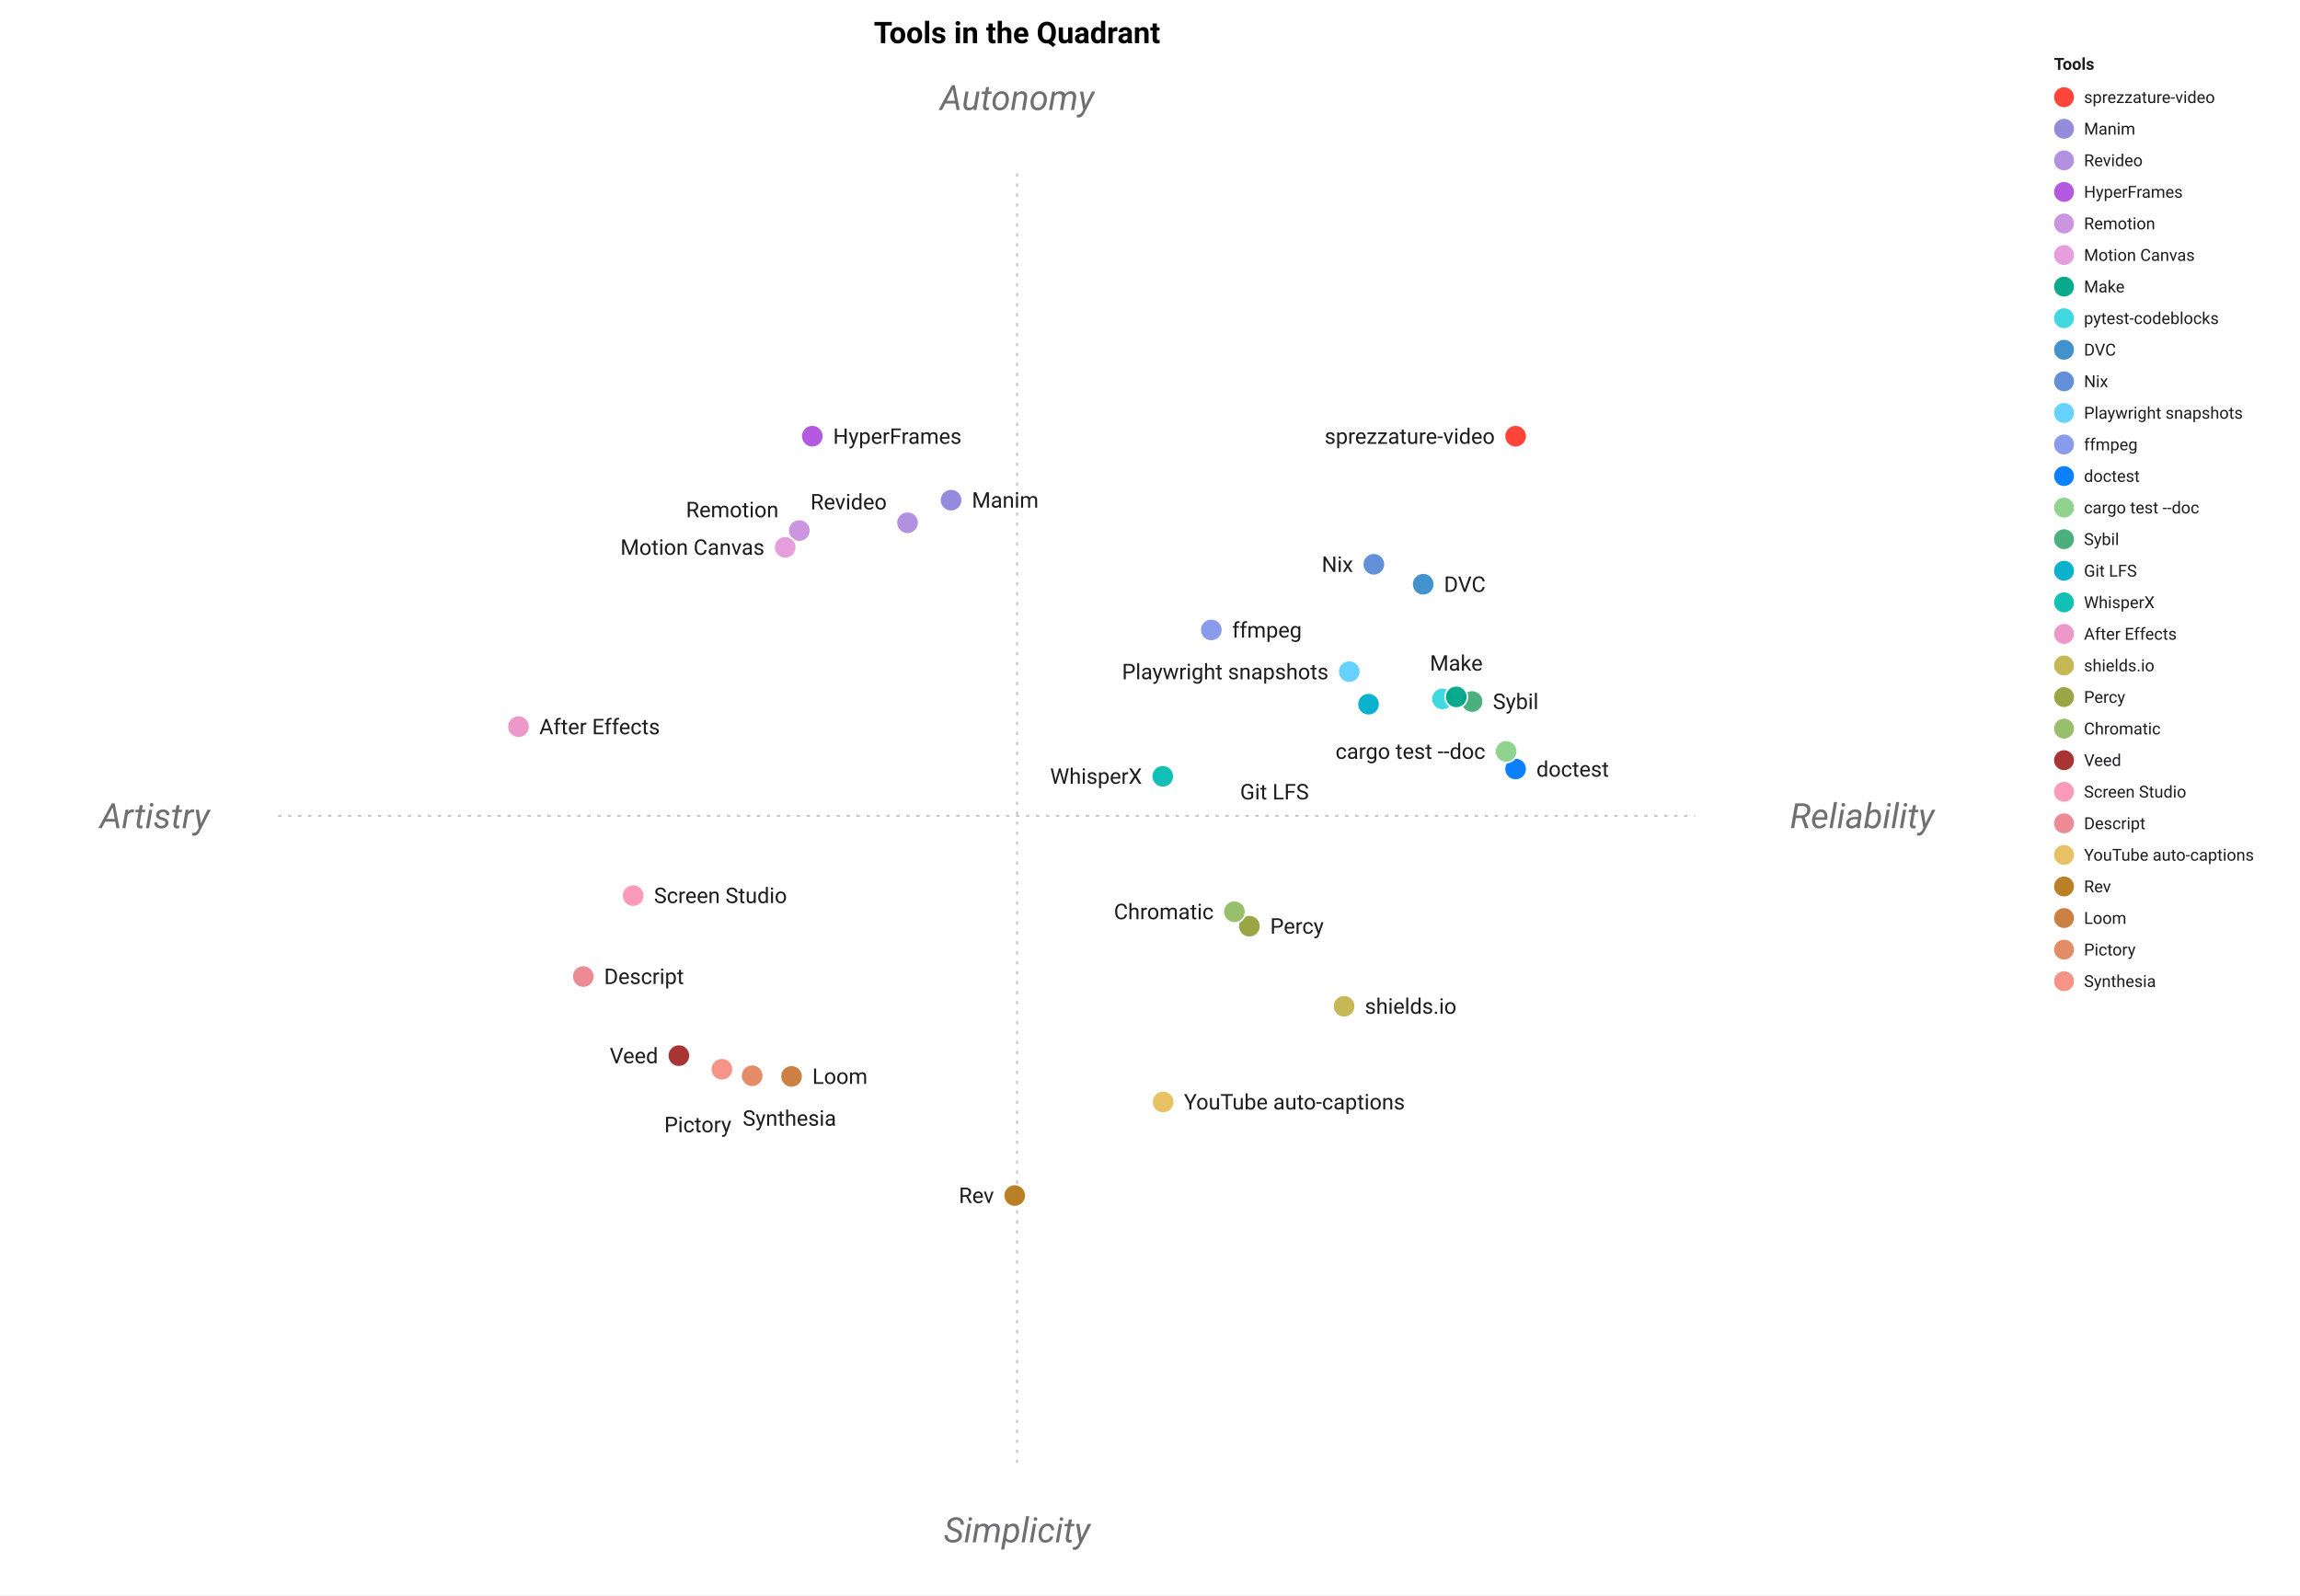
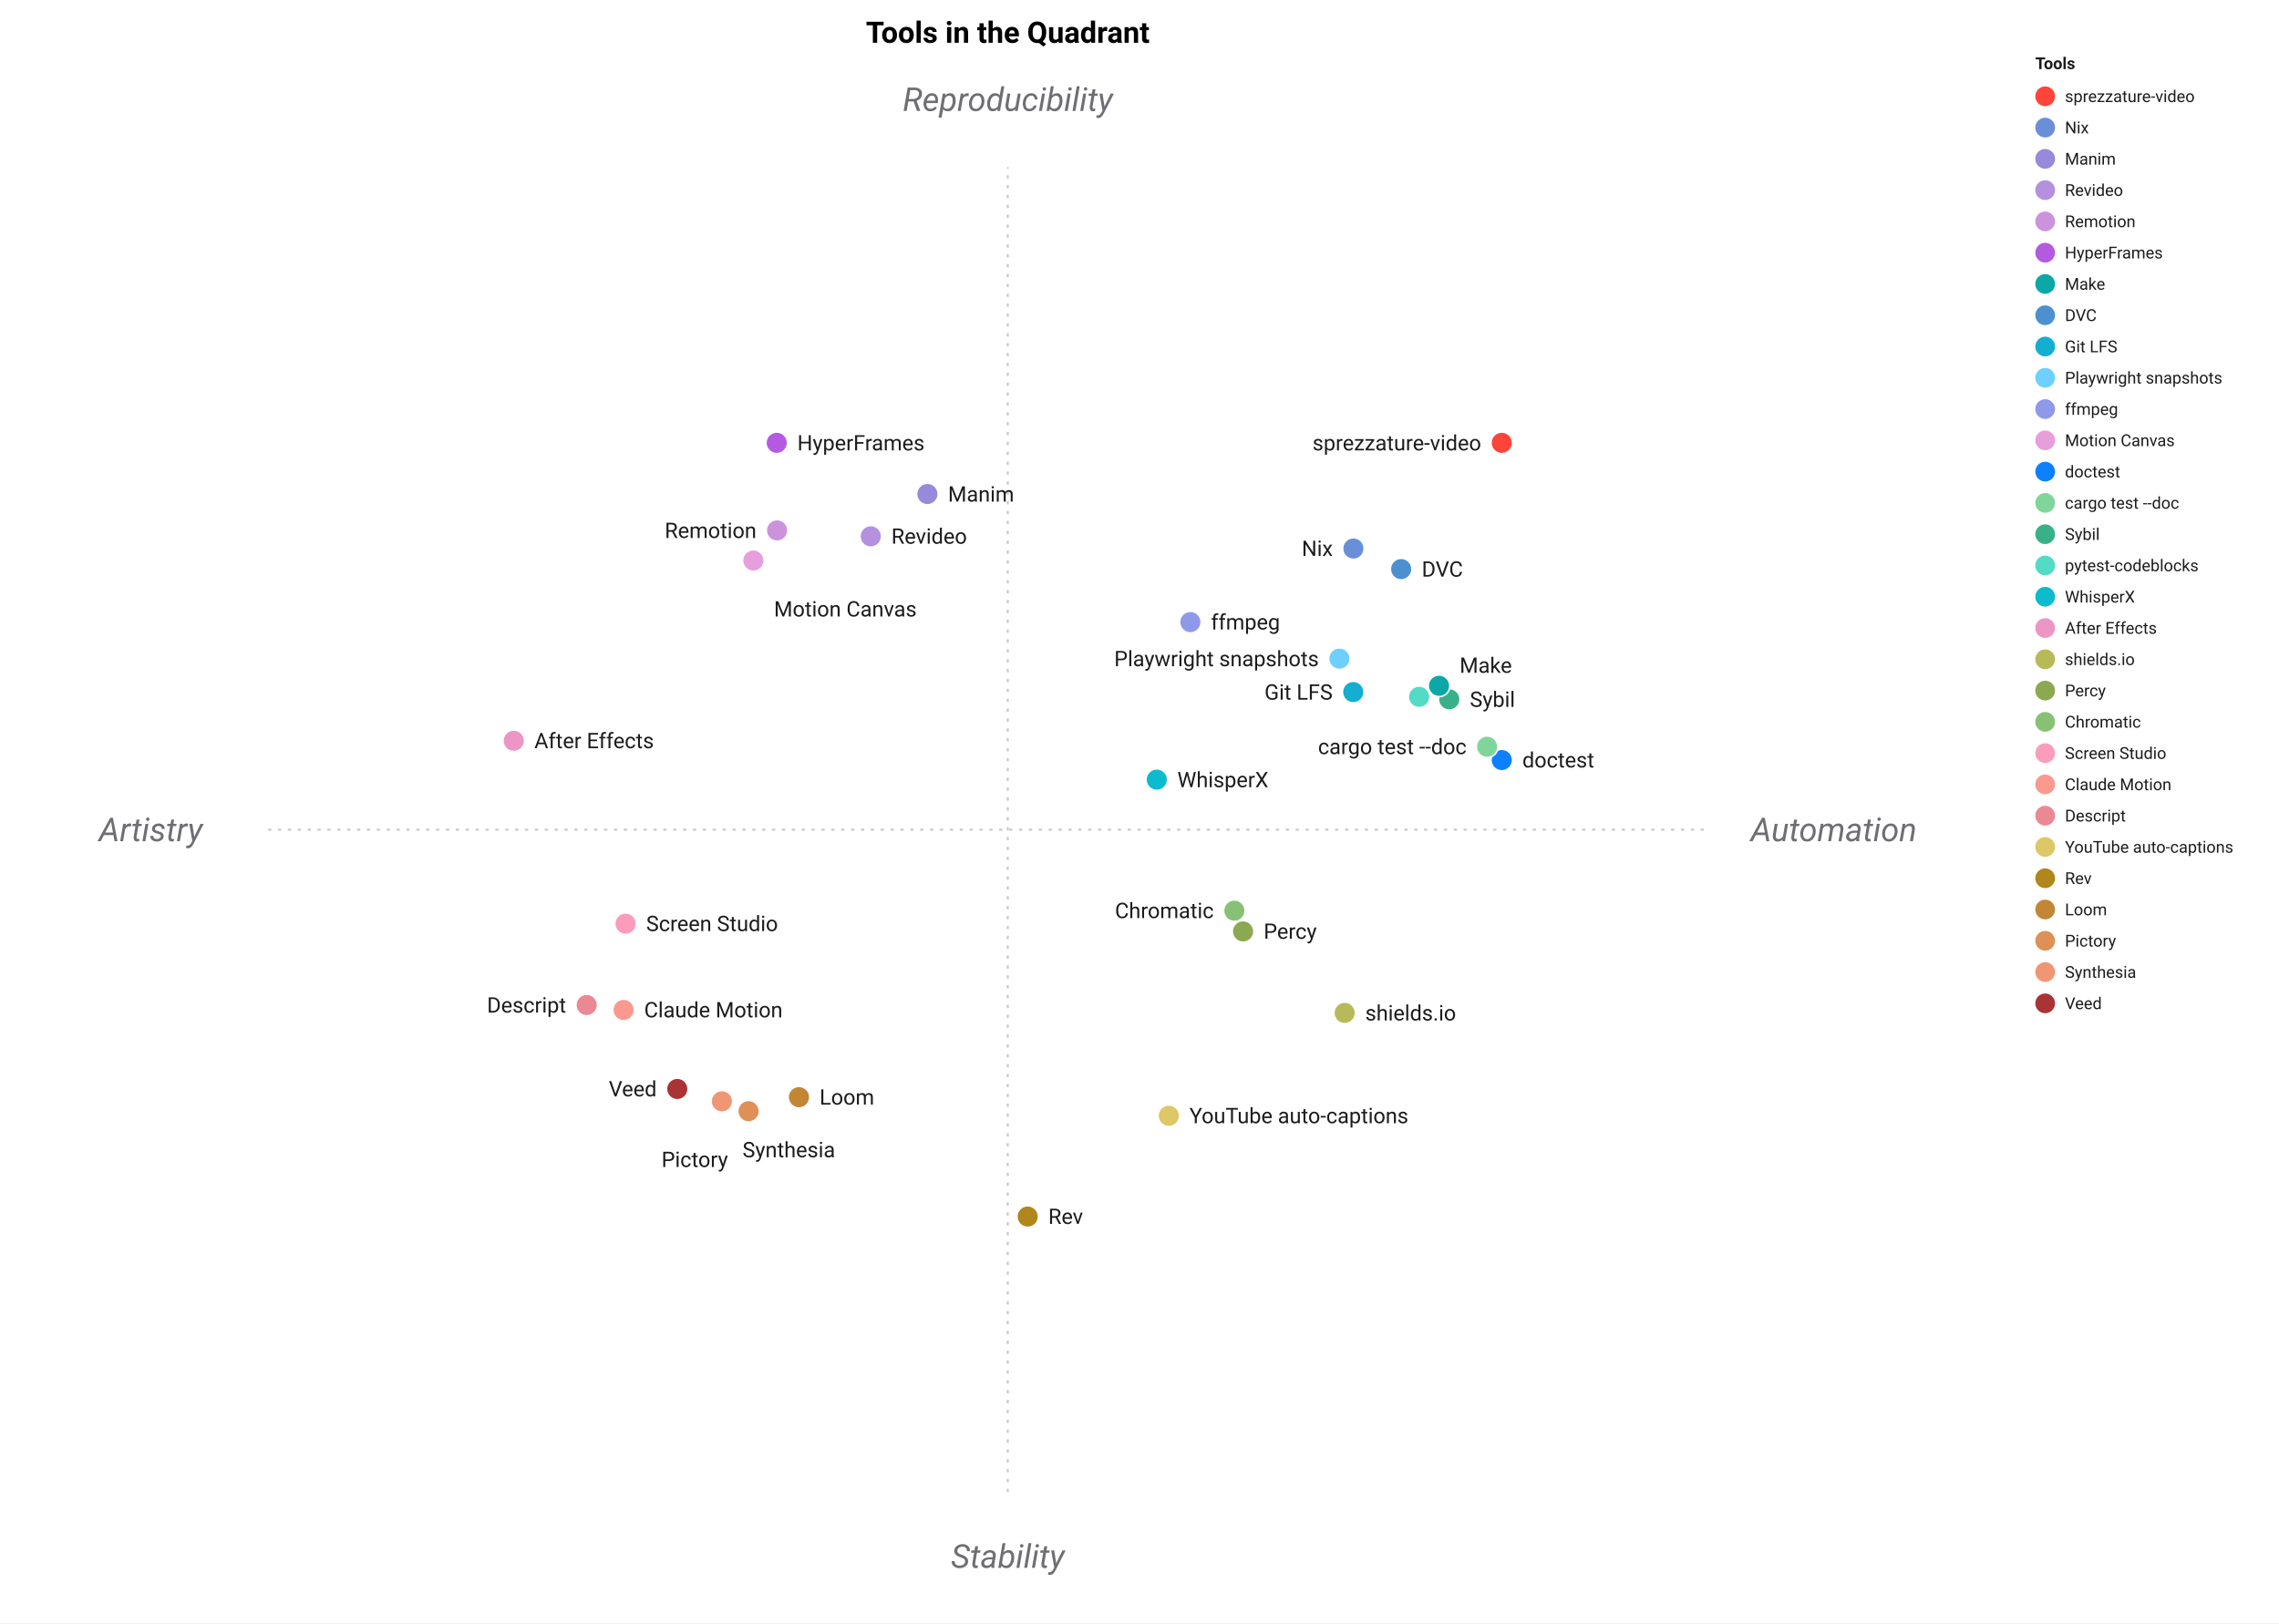
- <svg xmlns="http://www.w3.org/2000/svg" width="1384" height="960" viewBox="0 0 1384 960" role="img" aria-labelledby="sp-title sp-desc" font-family="Roboto, -apple-system, Helvetica, Arial, sans-serif">
-   <rect width="1384" height="960" fill="#FFFFFF" />
+ <svg xmlns="http://www.w3.org/2000/svg" width="1384" height="986" viewBox="0 0 1384 986" role="img" aria-labelledby="sp-title sp-desc" font-family="Roboto, -apple-system, Helvetica, Arial, sans-serif">
+   <rect width="1384" height="986" fill="#FFFFFF" />
  <style>.sp-dot{cursor:pointer}.sp-dot:hover circle,.sp-dot:focus circle{stroke-width:2.4}.sp-dot:hover,.sp-dot:focus{filter:brightness(1.08);outline:none}</style>
-   <line x1="167.4" y1="491.0" x2="1020.0" y2="491.0" stroke="#C7C7CC" stroke-width="1.2" stroke-dasharray="2,4" />
-   <line x1="612.0" y1="880.4" x2="612.0" y2="101.6" stroke="#C7C7CC" stroke-width="1.2" stroke-dasharray="2,4" />
-   <text data-pole="right" x="1164.0" y="498.4" font-size="21" font-style="italic" fill="#6E6E73" text-anchor="end">Reliability</text>
-   <text data-pole="left" x="60.0" y="498.4" font-size="21" font-style="italic" fill="#6E6E73" text-anchor="start">Artistry</text>
-   <text data-pole="top" x="612.0" y="66.2" font-size="21" font-style="italic" fill="#6E6E73" text-anchor="middle">Autonomy</text>
-   <text data-pole="bottom" x="612.0" y="928.2" font-size="21" font-style="italic" fill="#6E6E73" text-anchor="middle">Simplicity</text>
+   <line x1="162.8" y1="504.0" x2="1038.0" y2="504.0" stroke="#C7C7CC" stroke-width="1.2" stroke-dasharray="2,4" />
+   <line x1="612.0" y1="906.4" x2="612.0" y2="101.6" stroke="#C7C7CC" stroke-width="1.2" stroke-dasharray="2,4" />
+   <text data-pole="right" x="1164.0" y="511.0" font-size="20" font-style="italic" fill="#6E6E73" text-anchor="end">Automation</text>
+   <text data-pole="left" x="60.0" y="511.0" font-size="20" font-style="italic" fill="#6E6E73" text-anchor="start">Artistry</text>
+   <text data-pole="top" x="612.0" y="67.4" font-size="20" font-style="italic" fill="#6E6E73" text-anchor="middle">Reproducibility</text>
+   <text data-pole="bottom" x="612.0" y="952.4" font-size="20" font-style="italic" fill="#6E6E73" text-anchor="middle">Stability</text>
  <g class="sp-dot" tabindex="0" role="img" aria-label="Tools: sprezzature-video Produces a finished film: 2 Motion and animation breadth: 1 Visual quality of the result: 2 Checks declared claims against the code: 5 Catches undeclared drift: 5 Captions faithful to the script: 5 Rebuildable from a clean clone: 5 Deterministic output: 3 Local and offline: 5 Free or open: 5 Usable in continuous integration: 5 Runs with no human in the loop: 5 Light to install: 3 Maturity and ecosystem: 1">
-     <circle cx="912.0" cy="262.5" r="6.72" fill="#FF3B30" stroke="white" stroke-width="1" opacity="0.95" />
+     <circle cx="912.0" cy="269.0" r="6.60" fill="#FF3B30" stroke="white" stroke-width="1" opacity="0.95" />
  </g>
-   <text x="899.5" y="267.1" font-size="13" fill="#1C1C1E" text-anchor="end">sprezzature-video</text>
+   <text x="899.5" y="273.6" font-size="13" fill="#1C1C1E" text-anchor="end">sprezzature-video</text>
  <g class="sp-dot" tabindex="0" role="img" aria-label="Tools: Remotion Produces a finished film: 5 Motion and animation breadth: 5 Visual quality of the result: 5 Checks declared claims against the code: 1 Catches undeclared drift: 1 Captions faithful to the script: 2 Rebuildable from a clean clone: 3 Deterministic output: 5 Local and offline: 4 Free or open: 2 Usable in continuous integration: 5 Runs with no human in the loop: 5 Light to install: 2 Maturity and ecosystem: 5">
-     <circle cx="481.0" cy="319.3" r="6.72" fill="#C990DE" stroke="white" stroke-width="1" opacity="0.95" />
+     <circle cx="471.9" cy="322.2" r="6.60" fill="#CA8EDB" stroke="white" stroke-width="1" opacity="0.95" />
  </g>
-   <text x="468.5" y="311.3" font-size="13" fill="#1C1C1E" text-anchor="end">Remotion</text>
+   <text x="459.4" y="326.8" font-size="13" fill="#1C1C1E" text-anchor="end">Remotion</text>
  <g class="sp-dot" tabindex="0" role="img" aria-label="Tools: Motion Canvas Produces a finished film: 5 Motion and animation breadth: 5 Visual quality of the result: 5 Checks declared claims against the code: 1 Catches undeclared drift: 1 Captions faithful to the script: 1 Rebuildable from a clean clone: 3 Deterministic output: 4 Local and offline: 5 Free or open: 5 Usable in continuous integration: 3 Runs with no human in the loop: 3 Light to install: 3 Maturity and ecosystem: 3">
-     <circle cx="472.5" cy="329.4" r="6.72" fill="#E599DB" stroke="white" stroke-width="1" opacity="0.95" />
+     <circle cx="457.5" cy="340.5" r="6.60" fill="#E699DB" stroke="white" stroke-width="1" opacity="0.95" />
  </g>
-   <text x="460.0" y="333.9" font-size="13" fill="#1C1C1E" text-anchor="end">Motion Canvas</text>
+   <text x="470.0" y="374.5" font-size="13" fill="#1C1C1E" text-anchor="start">Motion Canvas</text>
  <g class="sp-dot" tabindex="0" role="img" aria-label="Tools: Revideo Produces a finished film: 5 Motion and animation breadth: 4 Visual quality of the result: 4 Checks declared claims against the code: 1 Catches undeclared drift: 1 Captions faithful to the script: 2 Rebuildable from a clean clone: 3 Deterministic output: 4 Local and offline: 5 Free or open: 5 Usable in continuous integration: 4 Runs with no human in the loop: 5 Light to install: 3 Maturity and ecosystem: 2">
-     <circle cx="546.1" cy="314.6" r="6.72" fill="#AE8CE0" stroke="white" stroke-width="1" opacity="0.95" />
+     <circle cx="528.8" cy="325.8" r="6.60" fill="#B08ADD" stroke="white" stroke-width="1" opacity="0.95" />
  </g>
-   <text x="533.6" y="306.6" font-size="13" fill="#1C1C1E" text-anchor="end">Revideo</text>
+   <text x="541.3" y="330.3" font-size="13" fill="#1C1C1E" text-anchor="start">Revideo</text>
  <g class="sp-dot" tabindex="0" role="img" aria-label="Tools: HyperFrames Produces a finished film: 5 Motion and animation breadth: 5 Visual quality of the result: 5 Checks declared claims against the code: 1 Catches undeclared drift: 1 Captions faithful to the script: 3 Rebuildable from a clean clone: 4 Deterministic output: 5 Local and offline: 4 Free or open: 5 Usable in continuous integration: 4 Runs with no human in the loop: 5 Light to install: 2 Maturity and ecosystem: 3">
-     <circle cx="488.8" cy="262.5" r="6.72" fill="#AF52DE" stroke="white" stroke-width="1" opacity="0.95" />
+     <circle cx="471.7" cy="269.0" r="6.60" fill="#AF52DE" stroke="white" stroke-width="1" opacity="0.95" />
  </g>
-   <text x="501.3" y="267.1" font-size="13" fill="#1C1C1E" text-anchor="start">HyperFrames</text>
+   <text x="484.2" y="273.6" font-size="13" fill="#1C1C1E" text-anchor="start">HyperFrames</text>
  <g class="sp-dot" tabindex="0" role="img" aria-label="Tools: Manim Produces a finished film: 5 Motion and animation breadth: 4 Visual quality of the result: 4 Checks declared claims against the code: 1 Catches undeclared drift: 1 Captions faithful to the script: 1 Rebuildable from a clean clone: 3 Deterministic output: 5 Local and offline: 5 Free or open: 5 Usable in continuous integration: 4 Runs with no human in the loop: 5 Light to install: 2 Maturity and ecosystem: 5">
-     <circle cx="572.3" cy="301.0" r="6.72" fill="#8F85DB" stroke="white" stroke-width="1" opacity="0.95" />
+     <circle cx="563.2" cy="300.1" r="6.60" fill="#9383D9" stroke="white" stroke-width="1" opacity="0.95" />
  </g>
-   <text x="584.8" y="305.5" font-size="13" fill="#1C1C1E" text-anchor="start">Manim</text>
+   <text x="575.7" y="304.7" font-size="13" fill="#1C1C1E" text-anchor="start">Manim</text>
+   <g class="sp-dot" tabindex="0" role="img" aria-label="Tools: Claude Motion Produces a finished film: 5 Motion and animation breadth: 4 Visual quality of the result: 4 Checks declared claims against the code: 1 Catches undeclared drift: 1 Captions faithful to the script: 2 Rebuildable from a clean clone: 1 Deterministic output: 3 Local and offline: 1 Free or open: 1 Usable in continuous integration: 1 Runs with no human in the loop: 2 Light to install: 5 Maturity and ecosystem: 2">
+     <circle cx="378.7" cy="613.5" r="6.60" fill="#FA9588" stroke="white" stroke-width="1" opacity="0.95" />
+   </g>
+   <text x="391.2" y="618.0" font-size="13" fill="#1C1C1E" text-anchor="start">Claude Motion</text>
  <g class="sp-dot" tabindex="0" role="img" aria-label="Tools: After Effects Produces a finished film: 5 Motion and animation breadth: 5 Visual quality of the result: 5 Checks declared claims against the code: 1 Catches undeclared drift: 1 Captions faithful to the script: 2 Rebuildable from a clean clone: 2 Deterministic output: 4 Local and offline: 4 Free or open: 1 Usable in continuous integration: 1 Runs with no human in the loop: 1 Light to install: 1 Maturity and ecosystem: 5">
-     <circle cx="312.0" cy="437.3" r="6.72" fill="#ED93C6" stroke="white" stroke-width="1" opacity="0.95" />
+     <circle cx="312.0" cy="450.0" r="6.60" fill="#EB91C3" stroke="white" stroke-width="1" opacity="0.95" />
  </g>
-   <text x="324.5" y="441.9" font-size="13" fill="#1C1C1E" text-anchor="start">After Effects</text>
+   <text x="324.5" y="454.5" font-size="13" fill="#1C1C1E" text-anchor="start">After Effects</text>
  <g class="sp-dot" tabindex="0" role="img" aria-label="Tools: ffmpeg Produces a finished film: 4 Motion and animation breadth: 2 Visual quality of the result: 2 Checks declared claims against the code: 1 Catches undeclared drift: 1 Captions faithful to the script: 1 Rebuildable from a clean clone: 3 Deterministic output: 5 Local and offline: 5 Free or open: 5 Usable in continuous integration: 5 Runs with no human in the loop: 5 Light to install: 4 Maturity and ecosystem: 5">
-     <circle cx="728.9" cy="379.1" r="6.72" fill="#8496EA" stroke="white" stroke-width="1" opacity="0.95" />
+     <circle cx="722.9" cy="377.9" r="6.60" fill="#8994E9" stroke="white" stroke-width="1" opacity="0.95" />
  </g>
-   <text x="741.4" y="383.7" font-size="13" fill="#1C1C1E" text-anchor="start">ffmpeg</text>
+   <text x="735.4" y="382.4" font-size="13" fill="#1C1C1E" text-anchor="start">ffmpeg</text>
  <g class="sp-dot" tabindex="0" role="img" aria-label="Tools: Descript Produces a finished film: 5 Motion and animation breadth: 3 Visual quality of the result: 4 Checks declared claims against the code: 1 Catches undeclared drift: 1 Captions faithful to the script: 3 Rebuildable from a clean clone: 1 Deterministic output: 2 Local and offline: 1 Free or open: 1 Usable in continuous integration: 1 Runs with no human in the loop: 2 Light to install: 2 Maturity and ecosystem: 4">
-     <circle cx="351.0" cy="587.7" r="6.72" fill="#EB858F" stroke="white" stroke-width="1" opacity="0.95" />
+     <circle cx="356.3" cy="610.5" r="6.60" fill="#E9838E" stroke="white" stroke-width="1" opacity="0.95" />
  </g>
-   <text x="363.5" y="592.2" font-size="13" fill="#1C1C1E" text-anchor="start">Descript</text>
+   <text x="343.8" y="615.1" font-size="13" fill="#1C1C1E" text-anchor="end">Descript</text>
  <g class="sp-dot" tabindex="0" role="img" aria-label="Tools: Screen Studio Produces a finished film: 5 Motion and animation breadth: 2 Visual quality of the result: 5 Checks declared claims against the code: 1 Catches undeclared drift: 1 Captions faithful to the script: 2 Rebuildable from a clean clone: 1 Deterministic output: 3 Local and offline: 4 Free or open: 1 Usable in continuous integration: 1 Runs with no human in the loop: 1 Light to install: 3 Maturity and ecosystem: 3">
-     <circle cx="381.0" cy="539.0" r="6.72" fill="#FB96B6" stroke="white" stroke-width="1" opacity="0.95" />
+     <circle cx="379.9" cy="561.1" r="6.60" fill="#FB97B7" stroke="white" stroke-width="1" opacity="0.95" />
  </g>
-   <text x="393.5" y="543.5" font-size="13" fill="#1C1C1E" text-anchor="start">Screen Studio</text>
+   <text x="392.4" y="565.6" font-size="13" fill="#1C1C1E" text-anchor="start">Screen Studio</text>
  <g class="sp-dot" tabindex="0" role="img" aria-label="Tools: Loom Produces a finished film: 5 Motion and animation breadth: 1 Visual quality of the result: 3 Checks declared claims against the code: 1 Catches undeclared drift: 1 Captions faithful to the script: 2 Rebuildable from a clean clone: 1 Deterministic output: 3 Local and offline: 1 Free or open: 2 Usable in continuous integration: 1 Runs with no human in the loop: 1 Light to install: 4 Maturity and ecosystem: 5">
-     <circle cx="476.3" cy="647.8" r="6.72" fill="#C87B3A" stroke="white" stroke-width="1" opacity="0.95" />
+     <circle cx="485.2" cy="666.5" r="6.60" fill="#C0802B" stroke="white" stroke-width="1" opacity="0.95" />
  </g>
-   <text x="488.8" y="652.3" font-size="13" fill="#1C1C1E" text-anchor="start">Loom</text>
+   <text x="497.7" y="671.0" font-size="13" fill="#1C1C1E" text-anchor="start">Loom</text>
  <g class="sp-dot" tabindex="0" role="img" aria-label="Tools: Veed Produces a finished film: 5 Motion and animation breadth: 3 Visual quality of the result: 4 Checks declared claims against the code: 1 Catches undeclared drift: 1 Captions faithful to the script: 3 Rebuildable from a clean clone: 1 Deterministic output: 2 Local and offline: 1 Free or open: 2 Usable in continuous integration: 1 Runs with no human in the loop: 2 Light to install: 5 Maturity and ecosystem: 4">
-     <circle cx="408.5" cy="635.3" r="6.72" fill="#A52A2A" stroke="white" stroke-width="1" opacity="0.95" />
+     <circle cx="411.3" cy="661.5" r="6.60" fill="#A52A2A" stroke="white" stroke-width="1" opacity="0.95" />
  </g>
-   <text x="396.0" y="639.9" font-size="13" fill="#1C1C1E" text-anchor="end">Veed</text>
+   <text x="398.8" y="666.0" font-size="13" fill="#1C1C1E" text-anchor="end">Veed</text>
  <g class="sp-dot" tabindex="0" role="img" aria-label="Tools: Pictory Produces a finished film: 5 Motion and animation breadth: 2 Visual quality of the result: 3 Checks declared claims against the code: 1 Catches undeclared drift: 1 Captions faithful to the script: 3 Rebuildable from a clean clone: 1 Deterministic output: 2 Local and offline: 1 Free or open: 1 Usable in continuous integration: 1 Runs with no human in the loop: 3 Light to install: 5 Maturity and ecosystem: 3">
-     <circle cx="452.6" cy="647.4" r="6.72" fill="#E28660" stroke="white" stroke-width="1" opacity="0.95" />
+     <circle cx="454.6" cy="675.0" r="6.60" fill="#DC8A4F" stroke="white" stroke-width="1" opacity="0.95" />
  </g>
-   <text x="440.1" y="681.4" font-size="13" fill="#1C1C1E" text-anchor="end">Pictory</text>
+   <text x="442.1" y="708.9" font-size="13" fill="#1C1C1E" text-anchor="end">Pictory</text>
  <g class="sp-dot" tabindex="0" role="img" aria-label="Tools: Synthesia Produces a finished film: 5 Motion and animation breadth: 2 Visual quality of the result: 4 Checks declared claims against the code: 1 Catches undeclared drift: 1 Captions faithful to the script: 4 Rebuildable from a clean clone: 1 Deterministic output: 2 Local and offline: 1 Free or open: 1 Usable in continuous integration: 2 Runs with no human in the loop: 3 Light to install: 5 Maturity and ecosystem: 4">
-     <circle cx="434.4" cy="643.5" r="6.72" fill="#F48F81" stroke="white" stroke-width="1" opacity="0.95" />
+     <circle cx="438.4" cy="669.0" r="6.60" fill="#F0916D" stroke="white" stroke-width="1" opacity="0.95" />
  </g>
-   <text x="446.9" y="677.5" font-size="13" fill="#1C1C1E" text-anchor="start">Synthesia</text>
+   <text x="450.9" y="703.0" font-size="13" fill="#1C1C1E" text-anchor="start">Synthesia</text>
  <g class="sp-dot" tabindex="0" role="img" aria-label="Tools: doctest Produces a finished film: 1 Motion and animation breadth: 1 Visual quality of the result: 1 Checks declared claims against the code: 5 Catches undeclared drift: 1 Captions faithful to the script: 1 Rebuildable from a clean clone: 2 Deterministic output: 5 Local and offline: 5 Free or open: 5 Usable in continuous integration: 5 Runs with no human in the loop: 5 Light to install: 5 Maturity and ecosystem: 5">
-     <circle cx="912.0" cy="462.8" r="6.72" fill="#007AFF" stroke="white" stroke-width="1" opacity="0.95" />
+     <circle cx="912.0" cy="461.7" r="6.60" fill="#007AFF" stroke="white" stroke-width="1" opacity="0.95" />
  </g>
-   <text x="924.5" y="467.4" font-size="13" fill="#1C1C1E" text-anchor="start">doctest</text>
+   <text x="924.5" y="466.2" font-size="13" fill="#1C1C1E" text-anchor="start">doctest</text>
  <g class="sp-dot" tabindex="0" role="img" aria-label="Tools: Sybil Produces a finished film: 1 Motion and animation breadth: 1 Visual quality of the result: 1 Checks declared claims against the code: 5 Catches undeclared drift: 1 Captions faithful to the script: 1 Rebuildable from a clean clone: 2 Deterministic output: 5 Local and offline: 5 Free or open: 5 Usable in continuous integration: 5 Runs with no human in the loop: 5 Light to install: 4 Maturity and ecosystem: 3">
-     <circle cx="885.8" cy="422.2" r="6.72" fill="#43AC78" stroke="white" stroke-width="1" opacity="0.95" />
+     <circle cx="880.1" cy="424.8" r="6.60" fill="#2EAD83" stroke="white" stroke-width="1" opacity="0.95" />
  </g>
-   <text x="898.3" y="426.7" font-size="13" fill="#1C1C1E" text-anchor="start">Sybil</text>
+   <text x="892.6" y="429.4" font-size="13" fill="#1C1C1E" text-anchor="start">Sybil</text>
  <g class="sp-dot" tabindex="0" role="img" aria-label="Tools: pytest-codeblocks Produces a finished film: 1 Motion and animation breadth: 1 Visual quality of the result: 1 Checks declared claims against the code: 4 Catches undeclared drift: 1 Captions faithful to the script: 1 Rebuildable from a clean clone: 2 Deterministic output: 5 Local and offline: 5 Free or open: 5 Usable in continuous integration: 5 Runs with no human in the loop: 5 Light to install: 4 Maturity and ecosystem: 3">
-     <circle cx="868.0" cy="420.6" r="6.72" fill="#39D6E1" stroke="white" stroke-width="1" opacity="0.95" />
+     <circle cx="861.8" cy="423.3" r="6.60" fill="#4BD9C2" stroke="white" stroke-width="1" opacity="0.95" />
  </g>
  <g class="sp-dot" tabindex="0" role="img" aria-label="Tools: cargo test --doc Produces a finished film: 1 Motion and animation breadth: 1 Visual quality of the result: 1 Checks declared claims against the code: 5 Catches undeclared drift: 1 Captions faithful to the script: 1 Rebuildable from a clean clone: 2 Deterministic output: 5 Local and offline: 5 Free or open: 5 Usable in continuous integration: 5 Runs with no human in the loop: 5 Light to install: 5 Maturity and ecosystem: 4">
-     <circle cx="906.3" cy="452.2" r="6.72" fill="#89D188" stroke="white" stroke-width="1" opacity="0.95" />
+     <circle cx="903.1" cy="453.6" r="6.60" fill="#7AD495" stroke="white" stroke-width="1" opacity="0.95" />
  </g>
-   <text x="893.8" y="456.7" font-size="13" fill="#1C1C1E" text-anchor="end">cargo test --doc</text>
+   <text x="890.6" y="458.1" font-size="13" fill="#1C1C1E" text-anchor="end">cargo test --doc</text>
  <g class="sp-dot" tabindex="0" role="img" aria-label="Tools: Playwright snapshots Produces a finished film: 1 Motion and animation breadth: 1 Visual quality of the result: 1 Checks declared claims against the code: 2 Catches undeclared drift: 2 Captions faithful to the script: 1 Rebuildable from a clean clone: 3 Deterministic output: 4 Local and offline: 5 Free or open: 5 Usable in continuous integration: 5 Runs with no human in the loop: 4 Light to install: 2 Maturity and ecosystem: 5">
-     <circle cx="811.9" cy="404.2" r="6.72" fill="#5ED0FF" stroke="white" stroke-width="1" opacity="0.95" />
+     <circle cx="813.4" cy="400.1" r="6.60" fill="#67CEFF" stroke="white" stroke-width="1" opacity="0.95" />
  </g>
-   <text x="799.4" y="408.8" font-size="13" fill="#1C1C1E" text-anchor="end">Playwright snapshots</text>
+   <text x="800.9" y="404.7" font-size="13" fill="#1C1C1E" text-anchor="end">Playwright snapshots</text>
  <g class="sp-dot" tabindex="0" role="img" aria-label="Tools: Percy Produces a finished film: 1 Motion and animation breadth: 1 Visual quality of the result: 1 Checks declared claims against the code: 2 Catches undeclared drift: 2 Captions faithful to the script: 1 Rebuildable from a clean clone: 2 Deterministic output: 4 Local and offline: 1 Free or open: 2 Usable in continuous integration: 5 Runs with no human in the loop: 3 Light to install: 4 Maturity and ecosystem: 4">
-     <circle cx="751.8" cy="557.4" r="6.72" fill="#95A13C" stroke="white" stroke-width="1" opacity="0.95" />
+     <circle cx="754.9" cy="565.8" r="6.60" fill="#86A447" stroke="white" stroke-width="1" opacity="0.95" />
  </g>
-   <text x="764.3" y="561.9" font-size="13" fill="#1C1C1E" text-anchor="start">Percy</text>
+   <text x="767.4" y="570.3" font-size="13" fill="#1C1C1E" text-anchor="start">Percy</text>
  <g class="sp-dot" tabindex="0" role="img" aria-label="Tools: Chromatic Produces a finished film: 1 Motion and animation breadth: 1 Visual quality of the result: 1 Checks declared claims against the code: 2 Catches undeclared drift: 2 Captions faithful to the script: 1 Rebuildable from a clean clone: 2 Deterministic output: 4 Local and offline: 1 Free or open: 2 Usable in continuous integration: 5 Runs with no human in the loop: 3 Light to install: 3 Maturity and ecosystem: 5">
-     <circle cx="742.8" cy="548.7" r="6.72" fill="#93BC64" stroke="white" stroke-width="1" opacity="0.95" />
+     <circle cx="749.6" cy="553.2" r="6.60" fill="#82BE6F" stroke="white" stroke-width="1" opacity="0.95" />
  </g>
-   <text x="730.3" y="553.2" font-size="13" fill="#1C1C1E" text-anchor="end">Chromatic</text>
+   <text x="737.1" y="557.7" font-size="13" fill="#1C1C1E" text-anchor="end">Chromatic</text>
  <g class="sp-dot" tabindex="0" role="img" aria-label="Tools: shields.io Produces a finished film: 1 Motion and animation breadth: 1 Visual quality of the result: 1 Checks declared claims against the code: 4 Catches undeclared drift: 1 Captions faithful to the script: 1 Rebuildable from a clean clone: 2 Deterministic output: 2 Local and offline: 2 Free or open: 5 Usable in continuous integration: 2 Runs with no human in the loop: 5 Light to install: 5 Maturity and ecosystem: 5">
-     <circle cx="808.8" cy="605.6" r="6.72" fill="#C3B44C" stroke="white" stroke-width="1" opacity="0.95" />
+     <circle cx="816.6" cy="615.3" r="6.60" fill="#B4B751" stroke="white" stroke-width="1" opacity="0.95" />
  </g>
-   <text x="821.3" y="610.1" font-size="13" fill="#1C1C1E" text-anchor="start">shields.io</text>
+   <text x="829.1" y="619.9" font-size="13" fill="#1C1C1E" text-anchor="start">shields.io</text>
  <g class="sp-dot" tabindex="0" role="img" aria-label="Tools: DVC Produces a finished film: 1 Motion and animation breadth: 1 Visual quality of the result: 1 Checks declared claims against the code: 1 Catches undeclared drift: 4 Captions faithful to the script: 1 Rebuildable from a clean clone: 5 Deterministic output: 5 Local and offline: 4 Free or open: 5 Usable in continuous integration: 4 Runs with no human in the loop: 5 Light to install: 3 Maturity and ecosystem: 4">
-     <circle cx="856.4" cy="351.6" r="6.72" fill="#398DCC" stroke="white" stroke-width="1" opacity="0.95" />
+     <circle cx="850.9" cy="345.7" r="6.60" fill="#438BCE" stroke="white" stroke-width="1" opacity="0.95" />
  </g>
-   <text x="868.9" y="356.2" font-size="13" fill="#1C1C1E" text-anchor="start">DVC</text>
+   <text x="863.4" y="350.3" font-size="13" fill="#1C1C1E" text-anchor="start">DVC</text>
  <g class="sp-dot" tabindex="0" role="img" aria-label="Tools: Git LFS Produces a finished film: 1 Motion and animation breadth: 1 Visual quality of the result: 1 Checks declared claims against the code: 1 Catches undeclared drift: 1 Captions faithful to the script: 1 Rebuildable from a clean clone: 4 Deterministic output: 5 Local and offline: 4 Free or open: 5 Usable in continuous integration: 4 Runs with no human in the loop: 5 Light to install: 4 Maturity and ecosystem: 5">
-     <circle cx="823.5" cy="423.8" r="6.72" fill="#00ADCB" stroke="white" stroke-width="1" opacity="0.95" />
+     <circle cx="821.8" cy="420.4" r="6.60" fill="#07AAD0" stroke="white" stroke-width="1" opacity="0.95" />
  </g>
-   <text x="787.6" y="481.1" font-size="13" fill="#1C1C1E" text-anchor="end">Git LFS</text>
+   <text x="809.3" y="425.0" font-size="13" fill="#1C1C1E" text-anchor="end">Git LFS</text>
  <g class="sp-dot" tabindex="0" role="img" aria-label="Tools: Make Produces a finished film: 2 Motion and animation breadth: 1 Visual quality of the result: 1 Checks declared claims against the code: 2 Catches undeclared drift: 3 Captions faithful to the script: 1 Rebuildable from a clean clone: 4 Deterministic output: 4 Local and offline: 5 Free or open: 5 Usable in continuous integration: 5 Runs with no human in the loop: 5 Light to install: 5 Maturity and ecosystem: 5">
-     <circle cx="876.3" cy="419.4" r="6.72" fill="#00A686" stroke="white" stroke-width="1" opacity="0.95" />
+     <circle cx="873.9" cy="416.6" r="6.60" fill="#00A4A3" stroke="white" stroke-width="1" opacity="0.95" />
  </g>
-   <text x="876.3" y="403.6" font-size="13" fill="#1C1C1E" text-anchor="middle">Make</text>
+   <text x="886.4" y="408.7" font-size="13" fill="#1C1C1E" text-anchor="start">Make</text>
  <g class="sp-dot" tabindex="0" role="img" aria-label="Tools: Nix Produces a finished film: 1 Motion and animation breadth: 1 Visual quality of the result: 1 Checks declared claims against the code: 1 Catches undeclared drift: 3 Captions faithful to the script: 1 Rebuildable from a clean clone: 5 Deterministic output: 5 Local and offline: 4 Free or open: 5 Usable in continuous integration: 4 Runs with no human in the loop: 5 Light to install: 2 Maturity and ecosystem: 4">
-     <circle cx="826.7" cy="339.6" r="6.72" fill="#5B8BD6" stroke="white" stroke-width="1" opacity="0.95" />
+     <circle cx="821.9" cy="333.2" r="6.60" fill="#6289D7" stroke="white" stroke-width="1" opacity="0.95" />
  </g>
-   <text x="814.2" y="344.2" font-size="13" fill="#1C1C1E" text-anchor="end">Nix</text>
+   <text x="809.4" y="337.7" font-size="13" fill="#1C1C1E" text-anchor="end">Nix</text>
  <g class="sp-dot" tabindex="0" role="img" aria-label="Tools: WhisperX Produces a finished film: 1 Motion and animation breadth: 1 Visual quality of the result: 1 Checks declared claims against the code: 1 Catches undeclared drift: 1 Captions faithful to the script: 4 Rebuildable from a clean clone: 2 Deterministic output: 3 Local and offline: 5 Free or open: 5 Usable in continuous integration: 3 Runs with no human in the loop: 5 Light to install: 2 Maturity and ecosystem: 4">
-     <circle cx="699.7" cy="467.2" r="6.72" fill="#06BDB2" stroke="white" stroke-width="1" opacity="0.95" />
+     <circle cx="702.5" cy="473.6" r="6.60" fill="#00B8CC" stroke="white" stroke-width="1" opacity="0.95" />
  </g>
-   <text x="687.2" y="471.7" font-size="13" fill="#1C1C1E" text-anchor="end">WhisperX</text>
+   <text x="715.0" y="478.2" font-size="13" fill="#1C1C1E" text-anchor="start">WhisperX</text>
  <g class="sp-dot" tabindex="0" role="img" aria-label="Tools: Rev Produces a finished film: 1 Motion and animation breadth: 1 Visual quality of the result: 1 Checks declared claims against the code: 1 Catches undeclared drift: 1 Captions faithful to the script: 3 Rebuildable from a clean clone: 1 Deterministic output: 2 Local and offline: 1 Free or open: 1 Usable in continuous integration: 2 Runs with no human in the loop: 2 Light to install: 5 Maturity and ecosystem: 5">
-     <circle cx="610.6" cy="719.5" r="6.72" fill="#B77A1D" stroke="white" stroke-width="1" opacity="0.95" />
+     <circle cx="624.1" cy="739.0" r="6.60" fill="#AD8011" stroke="white" stroke-width="1" opacity="0.95" />
  </g>
-   <text x="598.1" y="724.0" font-size="13" fill="#1C1C1E" text-anchor="end">Rev</text>
+   <text x="636.6" y="743.5" font-size="13" fill="#1C1C1E" text-anchor="start">Rev</text>
  <g class="sp-dot" tabindex="0" role="img" aria-label="Tools: YouTube auto-captions Produces a finished film: 1 Motion and animation breadth: 1 Visual quality of the result: 1 Checks declared claims against the code: 1 Catches undeclared drift: 1 Captions faithful to the script: 2 Rebuildable from a clean clone: 1 Deterministic output: 2 Local and offline: 1 Free or open: 4 Usable in continuous integration: 1 Runs with no human in the loop: 5 Light to install: 5 Maturity and ecosystem: 5">
-     <circle cx="699.9" cy="663.2" r="6.72" fill="#E8BE5D" stroke="white" stroke-width="1" opacity="0.95" />
+     <circle cx="709.8" cy="677.8" r="6.60" fill="#DBC45E" stroke="white" stroke-width="1" opacity="0.95" />
  </g>
-   <text x="712.4" y="667.7" font-size="13" fill="#1C1C1E" text-anchor="start">YouTube auto-captions</text>
+   <text x="722.3" y="682.3" font-size="13" fill="#1C1C1E" text-anchor="start">YouTube auto-captions</text>
  <text x="1236.0" y="42.0" font-size="10" font-weight="700" fill="#1C1C1E">Tools</text>
  <circle cx="1242.0" cy="58.5" r="6" fill="#FF3B30" opacity="0.95" />
  <text x="1254.0" y="62.0" font-size="10" fill="#1C1C1E">sprezzature-video</text>
-   <circle cx="1242.0" cy="77.5" r="6" fill="#8F85DB" opacity="0.95" />
-   <text x="1254.0" y="81.0" font-size="10" fill="#1C1C1E">Manim</text>
-   <circle cx="1242.0" cy="96.5" r="6" fill="#AE8CE0" opacity="0.95" />
-   <text x="1254.0" y="100.0" font-size="10" fill="#1C1C1E">Revideo</text>
-   <circle cx="1242.0" cy="115.5" r="6" fill="#AF52DE" opacity="0.95" />
-   <text x="1254.0" y="119.0" font-size="10" fill="#1C1C1E">HyperFrames</text>
-   <circle cx="1242.0" cy="134.5" r="6" fill="#C990DE" opacity="0.95" />
+   <circle cx="1242.0" cy="77.5" r="6" fill="#6289D7" opacity="0.95" />
+   <text x="1254.0" y="81.0" font-size="10" fill="#1C1C1E">Nix</text>
+   <circle cx="1242.0" cy="96.5" r="6" fill="#9383D9" opacity="0.95" />
+   <text x="1254.0" y="100.0" font-size="10" fill="#1C1C1E">Manim</text>
+   <circle cx="1242.0" cy="115.5" r="6" fill="#B08ADD" opacity="0.95" />
+   <text x="1254.0" y="119.0" font-size="10" fill="#1C1C1E">Revideo</text>
+   <circle cx="1242.0" cy="134.5" r="6" fill="#CA8EDB" opacity="0.95" />
  <text x="1254.0" y="138.0" font-size="10" fill="#1C1C1E">Remotion</text>
-   <circle cx="1242.0" cy="153.5" r="6" fill="#E599DB" opacity="0.95" />
-   <text x="1254.0" y="157.0" font-size="10" fill="#1C1C1E">Motion Canvas</text>
-   <circle cx="1242.0" cy="172.5" r="6" fill="#00A686" opacity="0.95" />
+   <circle cx="1242.0" cy="153.5" r="6" fill="#AF52DE" opacity="0.95" />
+   <text x="1254.0" y="157.0" font-size="10" fill="#1C1C1E">HyperFrames</text>
+   <circle cx="1242.0" cy="172.5" r="6" fill="#00A4A3" opacity="0.95" />
  <text x="1254.0" y="176.0" font-size="10" fill="#1C1C1E">Make</text>
-   <circle cx="1242.0" cy="191.5" r="6" fill="#39D6E1" opacity="0.95" />
-   <text x="1254.0" y="195.0" font-size="10" fill="#1C1C1E">pytest-codeblocks</text>
-   <circle cx="1242.0" cy="210.5" r="6" fill="#398DCC" opacity="0.95" />
-   <text x="1254.0" y="214.0" font-size="10" fill="#1C1C1E">DVC</text>
-   <circle cx="1242.0" cy="229.5" r="6" fill="#5B8BD6" opacity="0.95" />
-   <text x="1254.0" y="233.0" font-size="10" fill="#1C1C1E">Nix</text>
-   <circle cx="1242.0" cy="248.5" r="6" fill="#5ED0FF" opacity="0.95" />
-   <text x="1254.0" y="252.0" font-size="10" fill="#1C1C1E">Playwright snapshots</text>
-   <circle cx="1242.0" cy="267.5" r="6" fill="#8496EA" opacity="0.95" />
-   <text x="1254.0" y="271.0" font-size="10" fill="#1C1C1E">ffmpeg</text>
+   <circle cx="1242.0" cy="191.5" r="6" fill="#438BCE" opacity="0.95" />
+   <text x="1254.0" y="195.0" font-size="10" fill="#1C1C1E">DVC</text>
+   <circle cx="1242.0" cy="210.5" r="6" fill="#07AAD0" opacity="0.95" />
+   <text x="1254.0" y="214.0" font-size="10" fill="#1C1C1E">Git LFS</text>
+   <circle cx="1242.0" cy="229.5" r="6" fill="#67CEFF" opacity="0.95" />
+   <text x="1254.0" y="233.0" font-size="10" fill="#1C1C1E">Playwright snapshots</text>
+   <circle cx="1242.0" cy="248.5" r="6" fill="#8994E9" opacity="0.95" />
+   <text x="1254.0" y="252.0" font-size="10" fill="#1C1C1E">ffmpeg</text>
+   <circle cx="1242.0" cy="267.5" r="6" fill="#E699DB" opacity="0.95" />
+   <text x="1254.0" y="271.0" font-size="10" fill="#1C1C1E">Motion Canvas</text>
  <circle cx="1242.0" cy="286.5" r="6" fill="#007AFF" opacity="0.95" />
  <text x="1254.0" y="290.0" font-size="10" fill="#1C1C1E">doctest</text>
-   <circle cx="1242.0" cy="305.5" r="6" fill="#89D188" opacity="0.95" />
+   <circle cx="1242.0" cy="305.5" r="6" fill="#7AD495" opacity="0.95" />
  <text x="1254.0" y="309.0" font-size="10" fill="#1C1C1E">cargo test --doc</text>
-   <circle cx="1242.0" cy="324.5" r="6" fill="#43AC78" opacity="0.95" />
+   <circle cx="1242.0" cy="324.5" r="6" fill="#2EAD83" opacity="0.95" />
  <text x="1254.0" y="328.0" font-size="10" fill="#1C1C1E">Sybil</text>
-   <circle cx="1242.0" cy="343.5" r="6" fill="#00ADCB" opacity="0.95" />
-   <text x="1254.0" y="347.0" font-size="10" fill="#1C1C1E">Git LFS</text>
-   <circle cx="1242.0" cy="362.5" r="6" fill="#06BDB2" opacity="0.95" />
+   <circle cx="1242.0" cy="343.5" r="6" fill="#4BD9C2" opacity="0.95" />
+   <text x="1254.0" y="347.0" font-size="10" fill="#1C1C1E">pytest-codeblocks</text>
+   <circle cx="1242.0" cy="362.5" r="6" fill="#00B8CC" opacity="0.95" />
  <text x="1254.0" y="366.0" font-size="10" fill="#1C1C1E">WhisperX</text>
-   <circle cx="1242.0" cy="381.5" r="6" fill="#ED93C6" opacity="0.95" />
+   <circle cx="1242.0" cy="381.5" r="6" fill="#EB91C3" opacity="0.95" />
  <text x="1254.0" y="385.0" font-size="10" fill="#1C1C1E">After Effects</text>
-   <circle cx="1242.0" cy="400.5" r="6" fill="#C3B44C" opacity="0.95" />
+   <circle cx="1242.0" cy="400.5" r="6" fill="#B4B751" opacity="0.95" />
  <text x="1254.0" y="404.0" font-size="10" fill="#1C1C1E">shields.io</text>
-   <circle cx="1242.0" cy="419.5" r="6" fill="#95A13C" opacity="0.95" />
+   <circle cx="1242.0" cy="419.5" r="6" fill="#86A447" opacity="0.95" />
  <text x="1254.0" y="423.0" font-size="10" fill="#1C1C1E">Percy</text>
-   <circle cx="1242.0" cy="438.5" r="6" fill="#93BC64" opacity="0.95" />
+   <circle cx="1242.0" cy="438.5" r="6" fill="#82BE6F" opacity="0.95" />
  <text x="1254.0" y="442.0" font-size="10" fill="#1C1C1E">Chromatic</text>
-   <circle cx="1242.0" cy="457.5" r="6" fill="#A52A2A" opacity="0.95" />
-   <text x="1254.0" y="461.0" font-size="10" fill="#1C1C1E">Veed</text>
-   <circle cx="1242.0" cy="476.5" r="6" fill="#FB96B6" opacity="0.95" />
-   <text x="1254.0" y="480.0" font-size="10" fill="#1C1C1E">Screen Studio</text>
-   <circle cx="1242.0" cy="495.5" r="6" fill="#EB858F" opacity="0.95" />
+   <circle cx="1242.0" cy="457.5" r="6" fill="#FB97B7" opacity="0.95" />
+   <text x="1254.0" y="461.0" font-size="10" fill="#1C1C1E">Screen Studio</text>
+   <circle cx="1242.0" cy="476.5" r="6" fill="#FA9588" opacity="0.95" />
+   <text x="1254.0" y="480.0" font-size="10" fill="#1C1C1E">Claude Motion</text>
+   <circle cx="1242.0" cy="495.5" r="6" fill="#E9838E" opacity="0.95" />
  <text x="1254.0" y="499.0" font-size="10" fill="#1C1C1E">Descript</text>
-   <circle cx="1242.0" cy="514.5" r="6" fill="#E8BE5D" opacity="0.95" />
+   <circle cx="1242.0" cy="514.5" r="6" fill="#DBC45E" opacity="0.95" />
  <text x="1254.0" y="518.0" font-size="10" fill="#1C1C1E">YouTube auto-captions</text>
-   <circle cx="1242.0" cy="533.5" r="6" fill="#B77A1D" opacity="0.95" />
+   <circle cx="1242.0" cy="533.5" r="6" fill="#AD8011" opacity="0.95" />
  <text x="1254.0" y="537.0" font-size="10" fill="#1C1C1E">Rev</text>
-   <circle cx="1242.0" cy="552.5" r="6" fill="#C87B3A" opacity="0.95" />
+   <circle cx="1242.0" cy="552.5" r="6" fill="#C0802B" opacity="0.95" />
  <text x="1254.0" y="556.0" font-size="10" fill="#1C1C1E">Loom</text>
-   <circle cx="1242.0" cy="571.5" r="6" fill="#E28660" opacity="0.95" />
+   <circle cx="1242.0" cy="571.5" r="6" fill="#DC8A4F" opacity="0.95" />
  <text x="1254.0" y="575.0" font-size="10" fill="#1C1C1E">Pictory</text>
-   <circle cx="1242.0" cy="590.5" r="6" fill="#F48F81" opacity="0.95" />
+   <circle cx="1242.0" cy="590.5" r="6" fill="#F0916D" opacity="0.95" />
  <text x="1254.0" y="594.0" font-size="10" fill="#1C1C1E">Synthesia</text>
+   <circle cx="1242.0" cy="609.5" r="6" fill="#A52A2A" opacity="0.95" />
+   <text x="1254.0" y="613.0" font-size="10" fill="#1C1C1E">Veed</text>
  <text x="612.0" y="26" font-size="18" font-weight="bold" fill="#000" text-anchor="middle">Tools in the Quadrant</text>
</svg>
